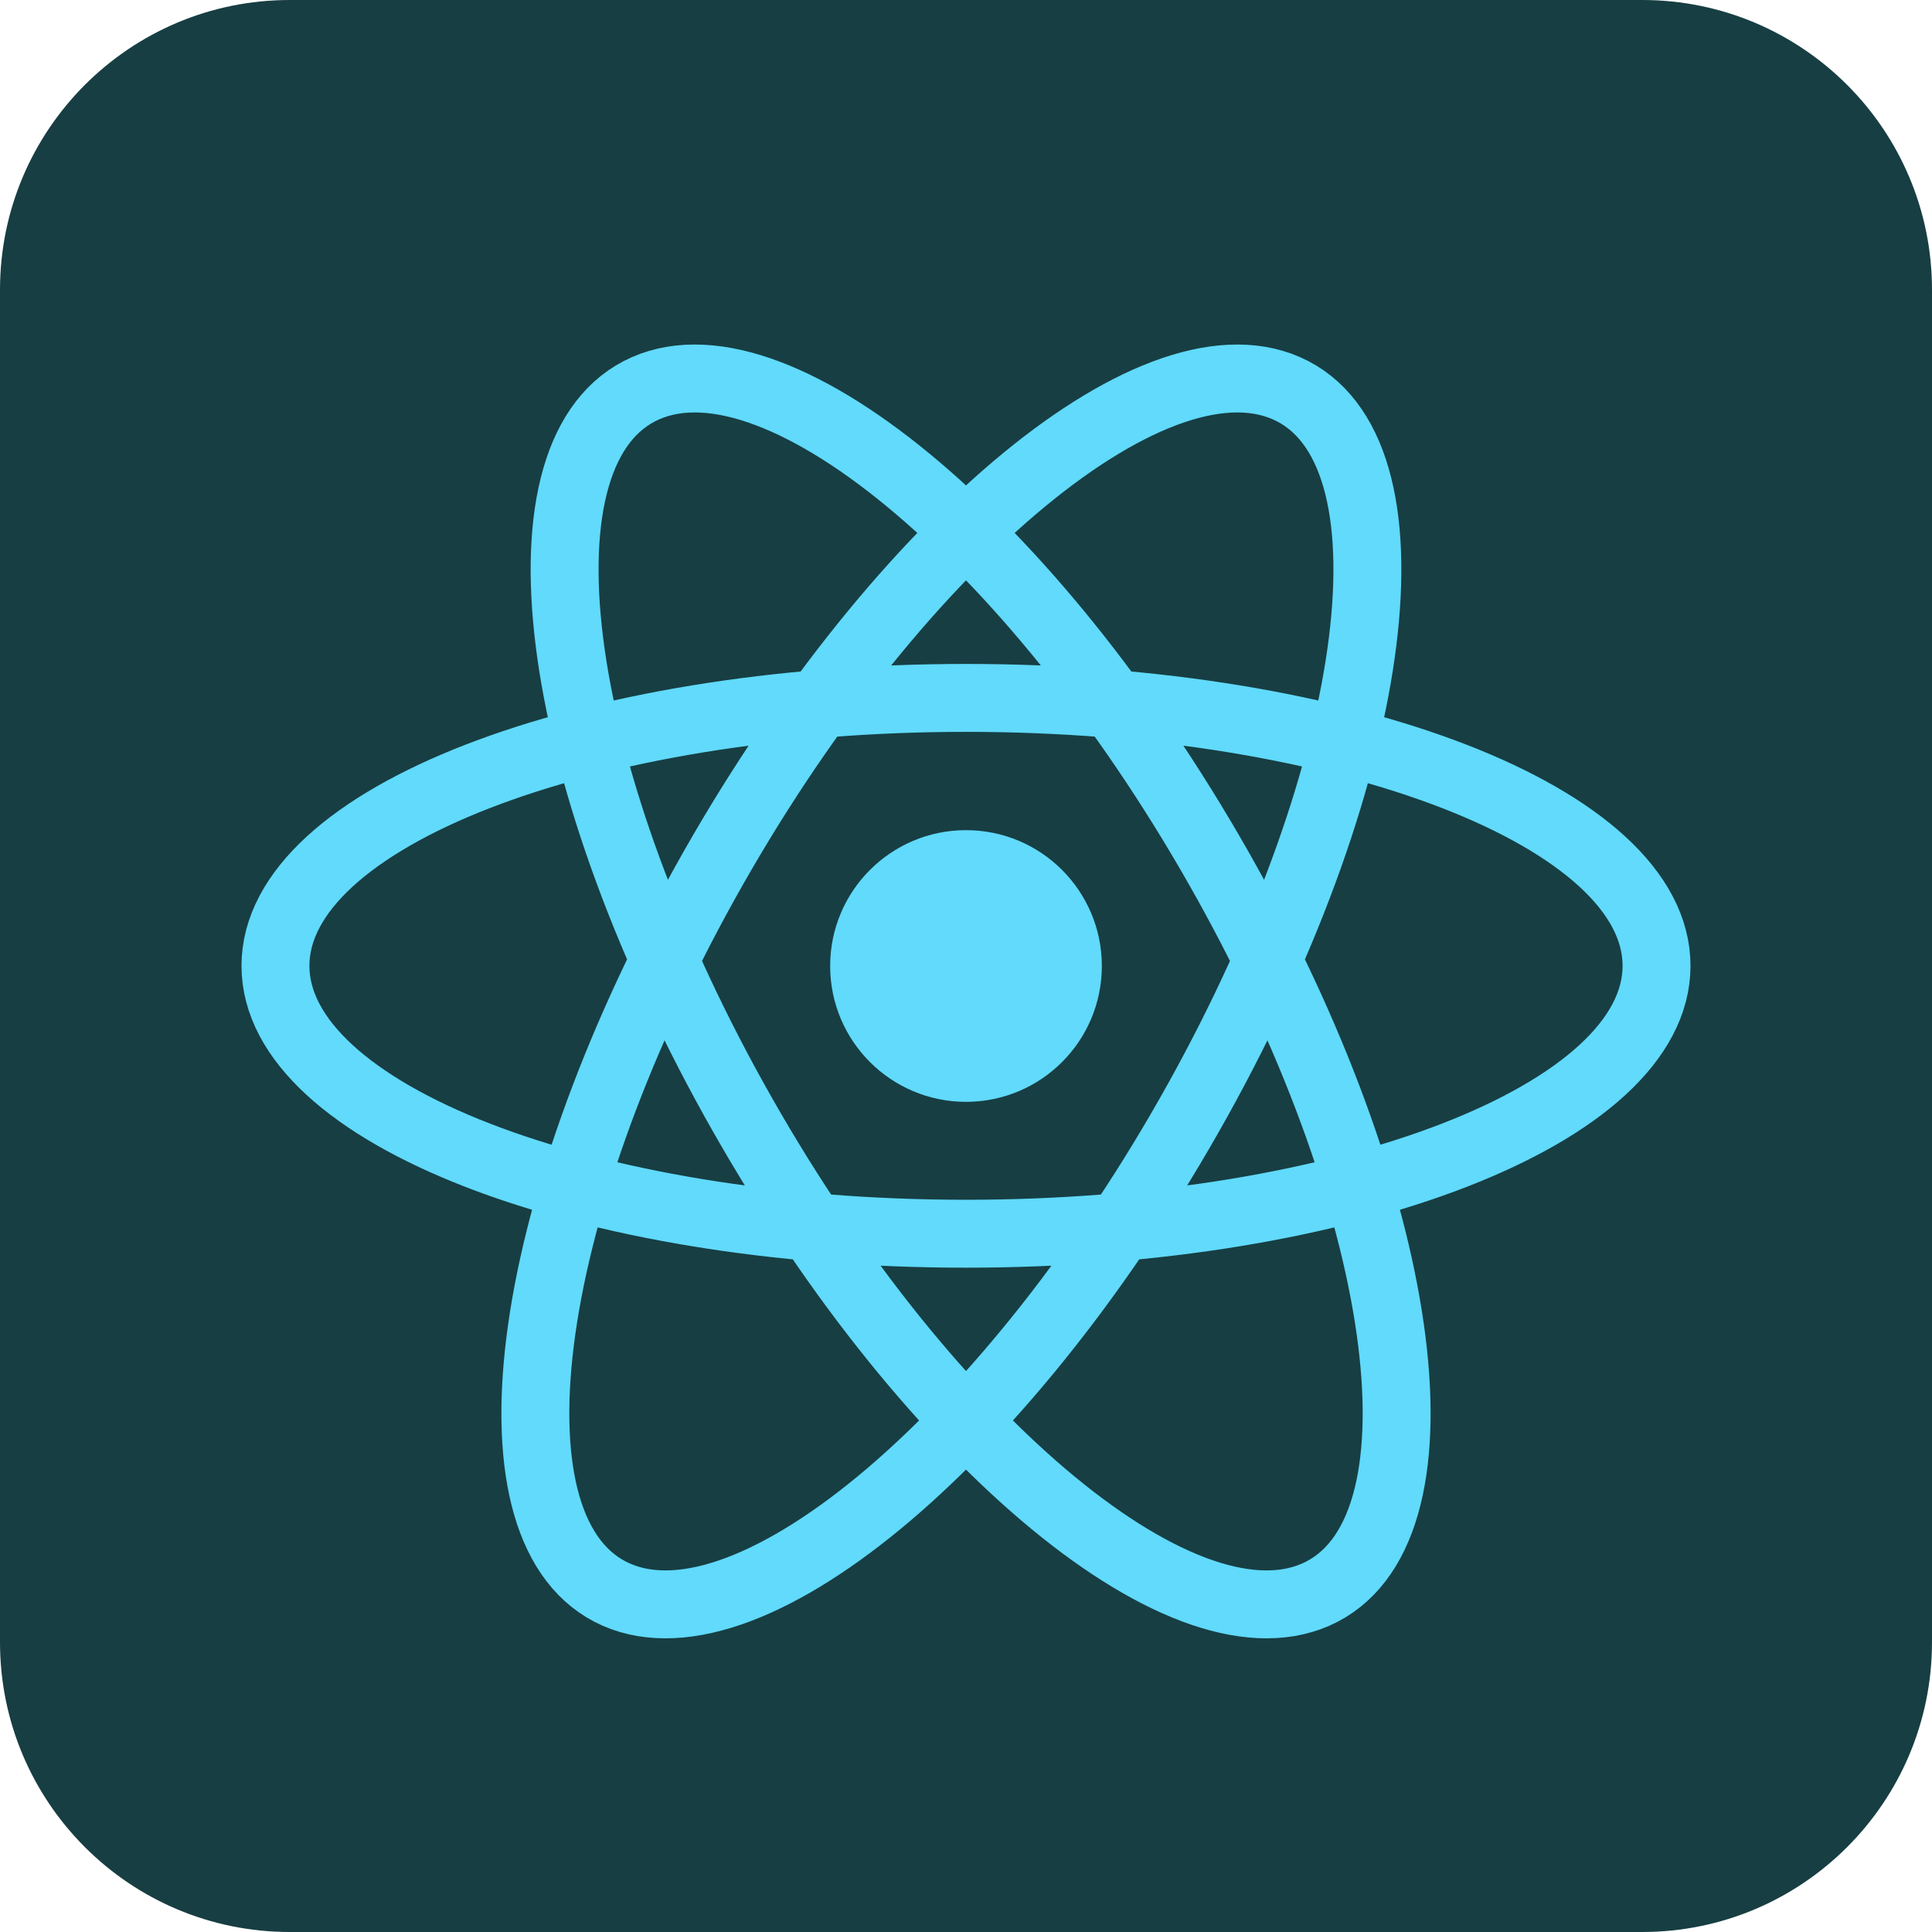
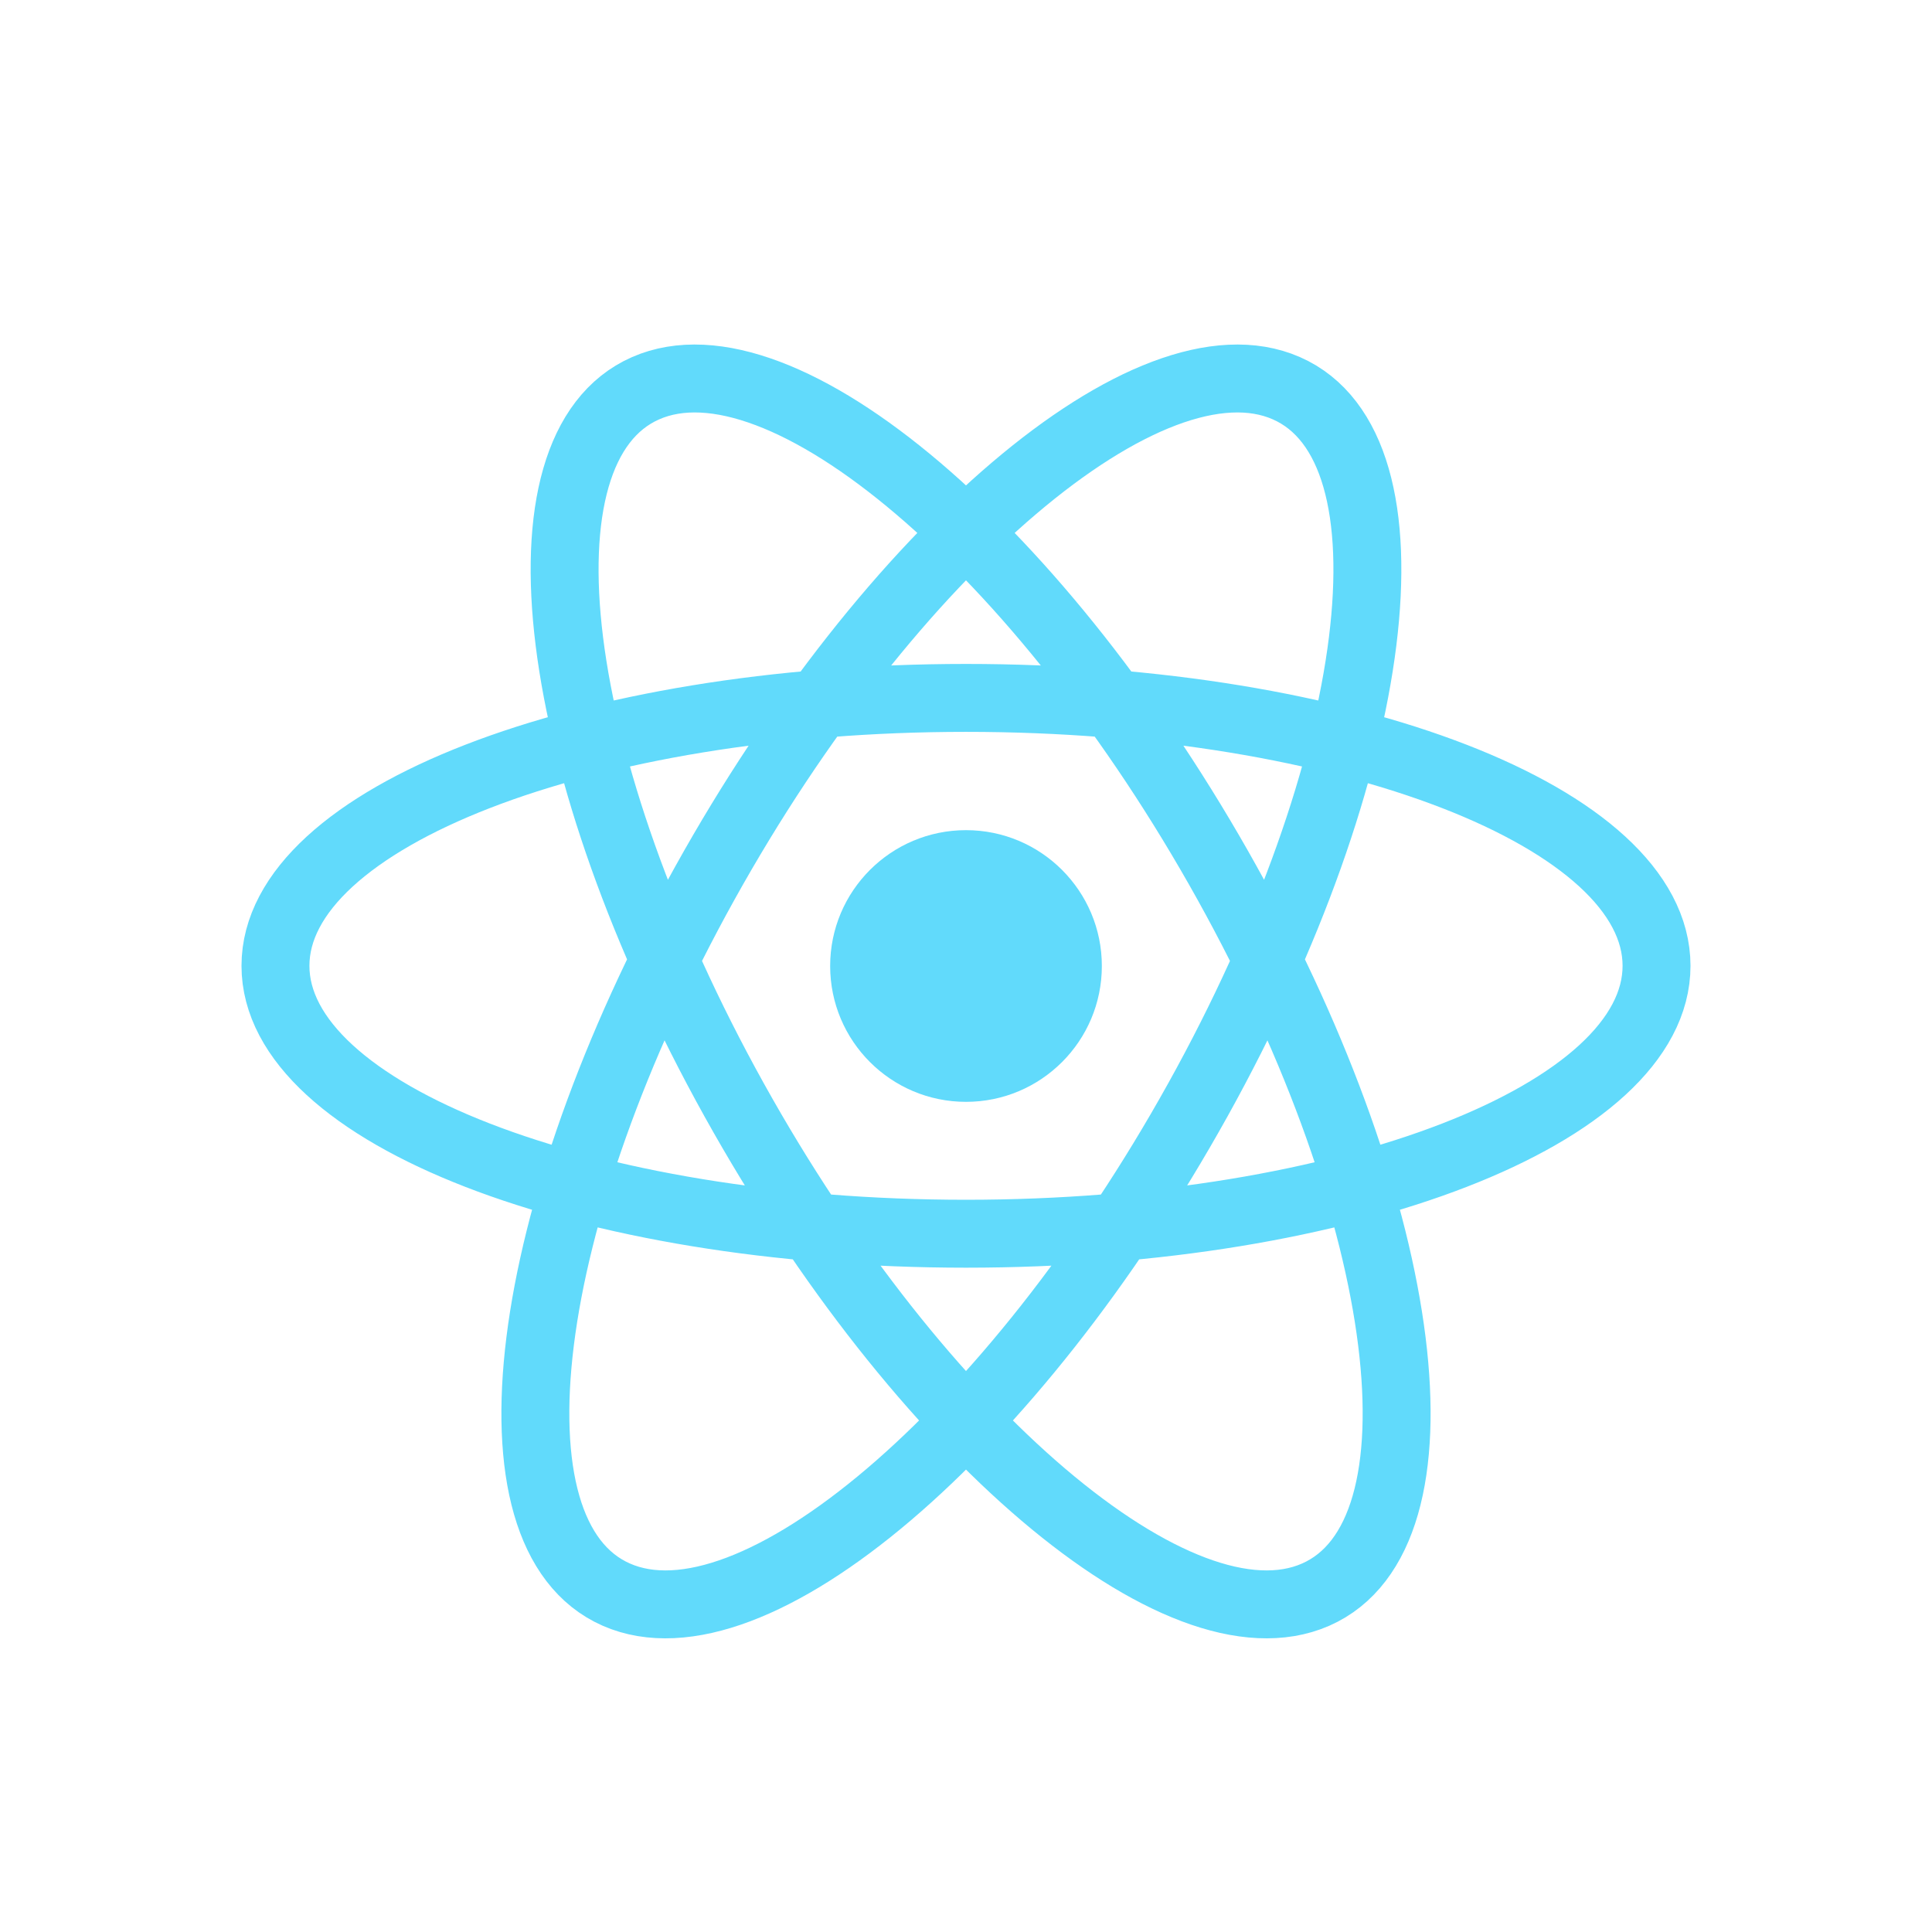
<svg xmlns="http://www.w3.org/2000/svg" aria-label="React" role="img" viewBox="0 0 512 512">
-   <rect width="512" height="512" rx="15%" fill="#173e43" />
+   <rect width="512" height="512" rx="15%" fill="none" />
  <circle cx="256" cy="256" r="36" fill="#61dafb" />
  <path stroke="#61dafb" stroke-width="18" fill="none" d="M317.47 291.43a71 183 30 1 0-.05.09zm-122.89.09a183 71 60 1 0-.05-.09zm61.47 35.43a183 71 0 1 0-.1 0z" />
</svg>
